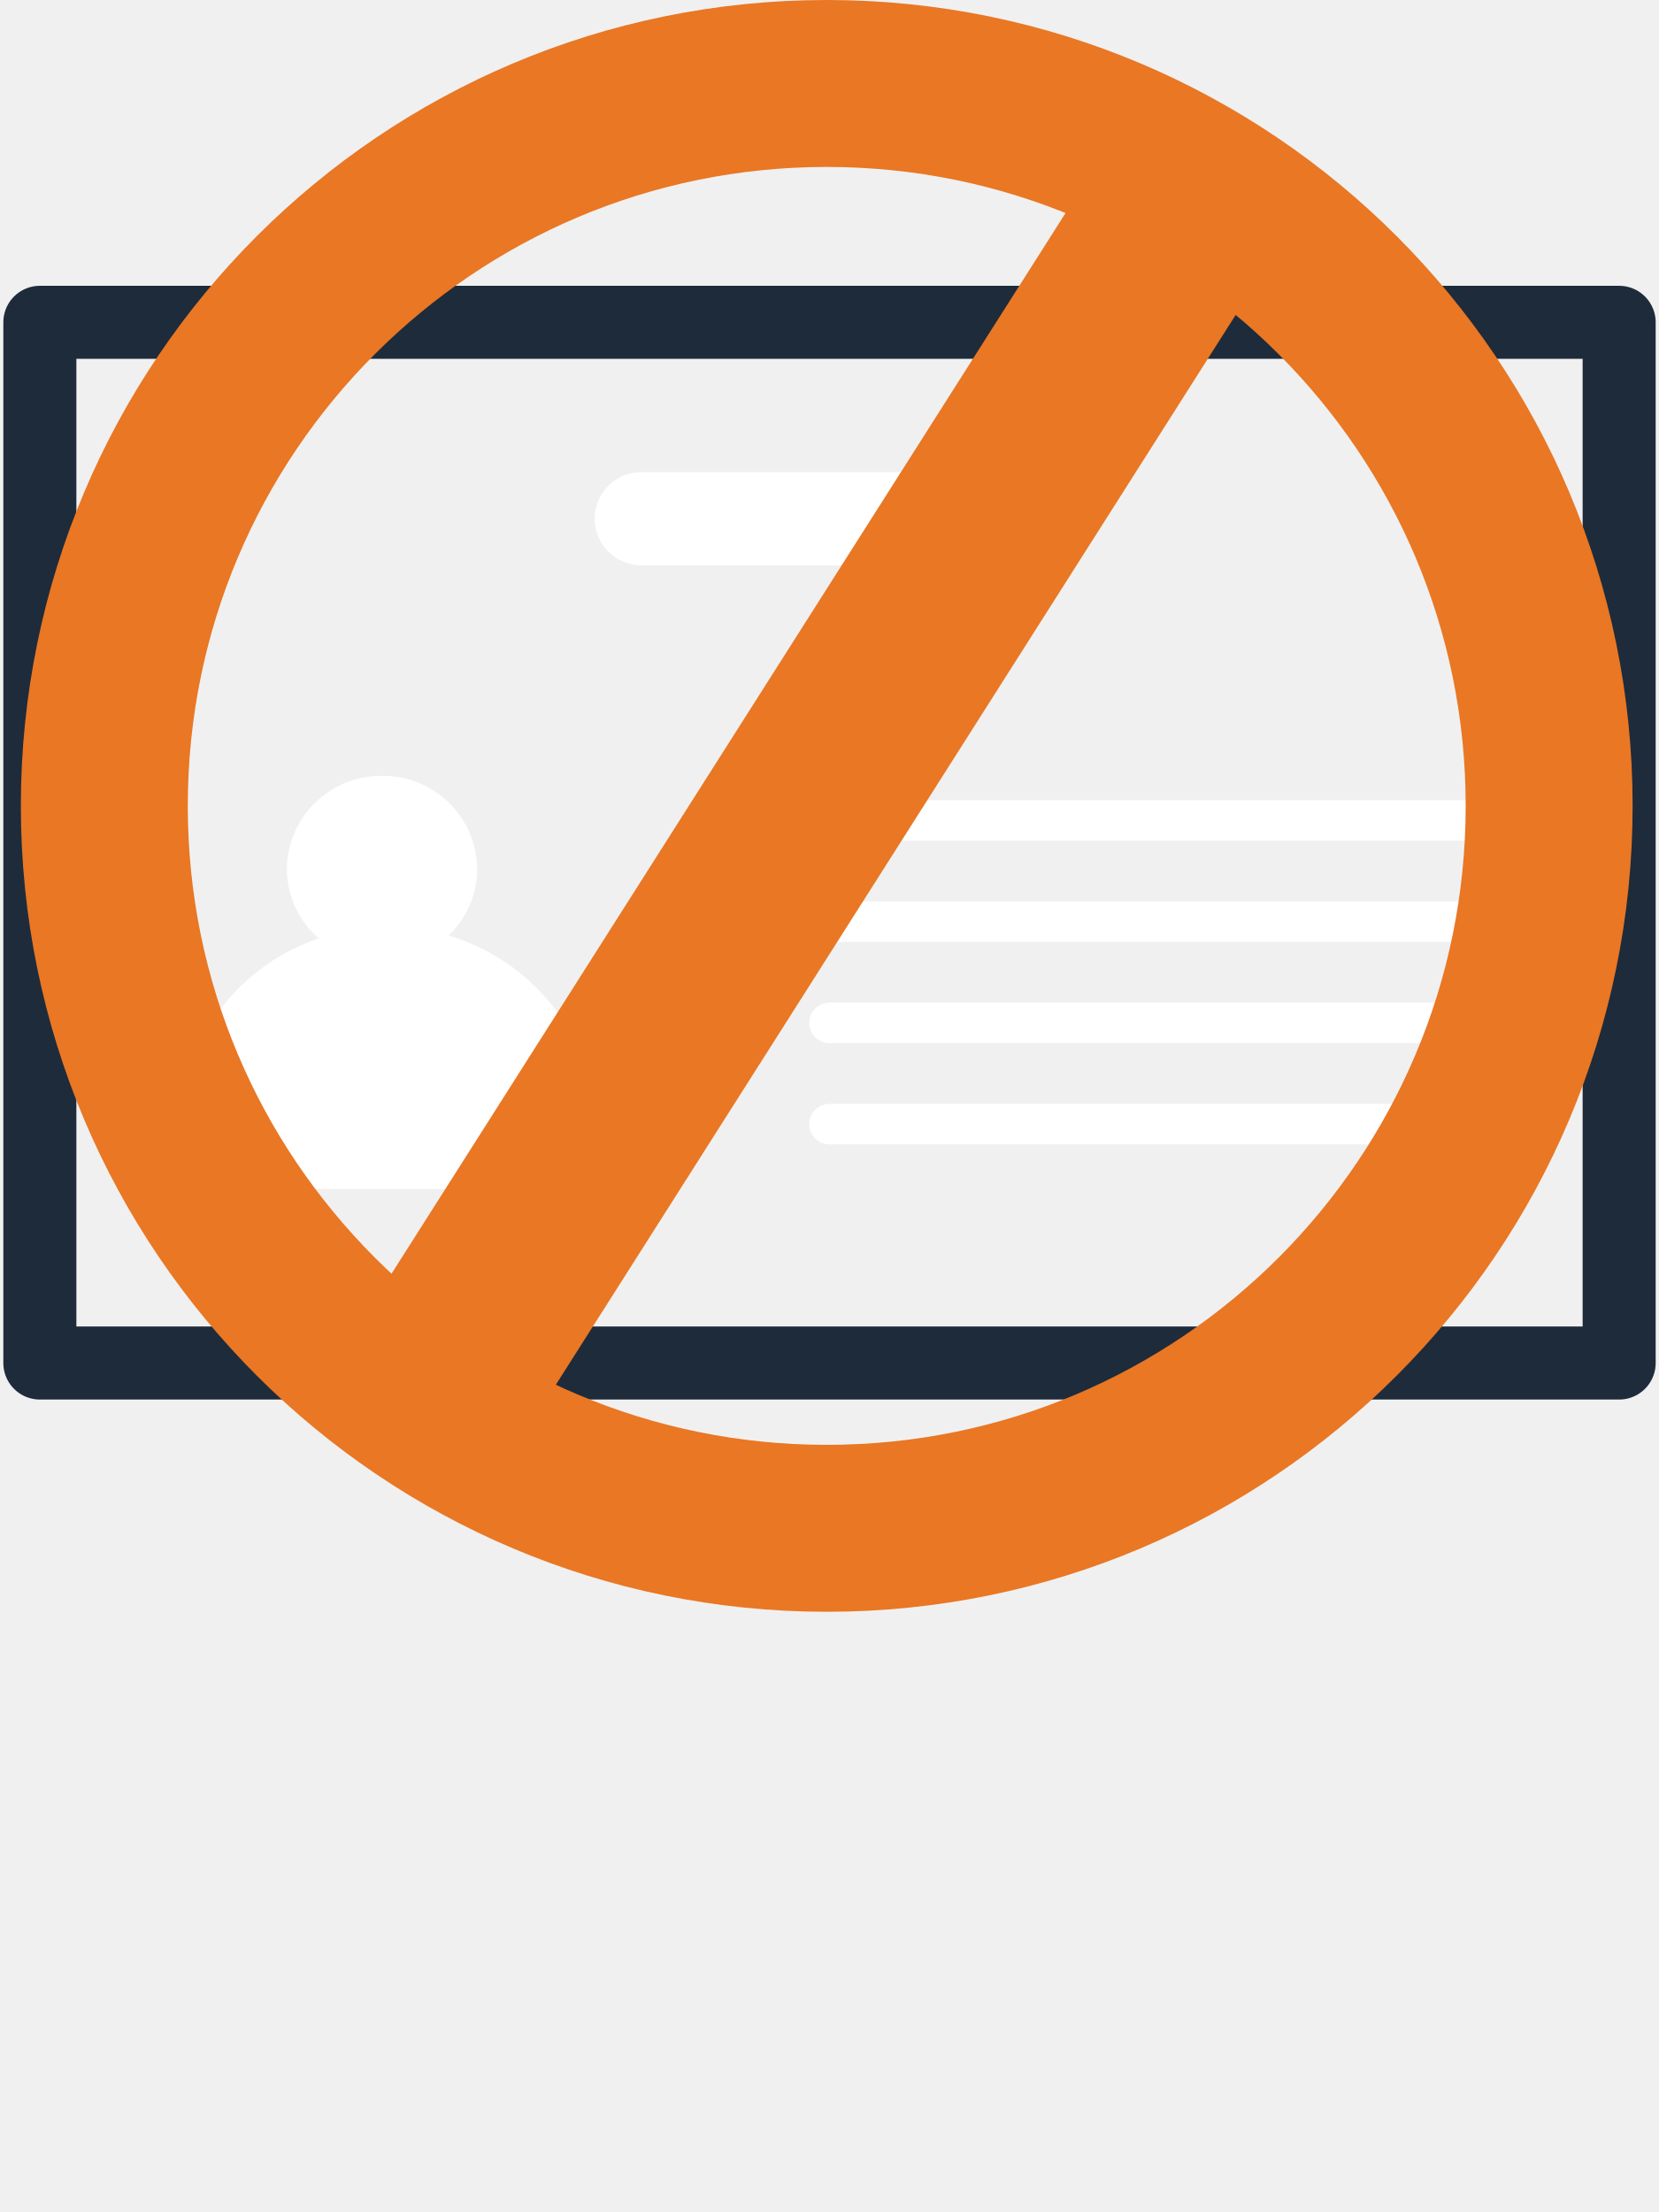
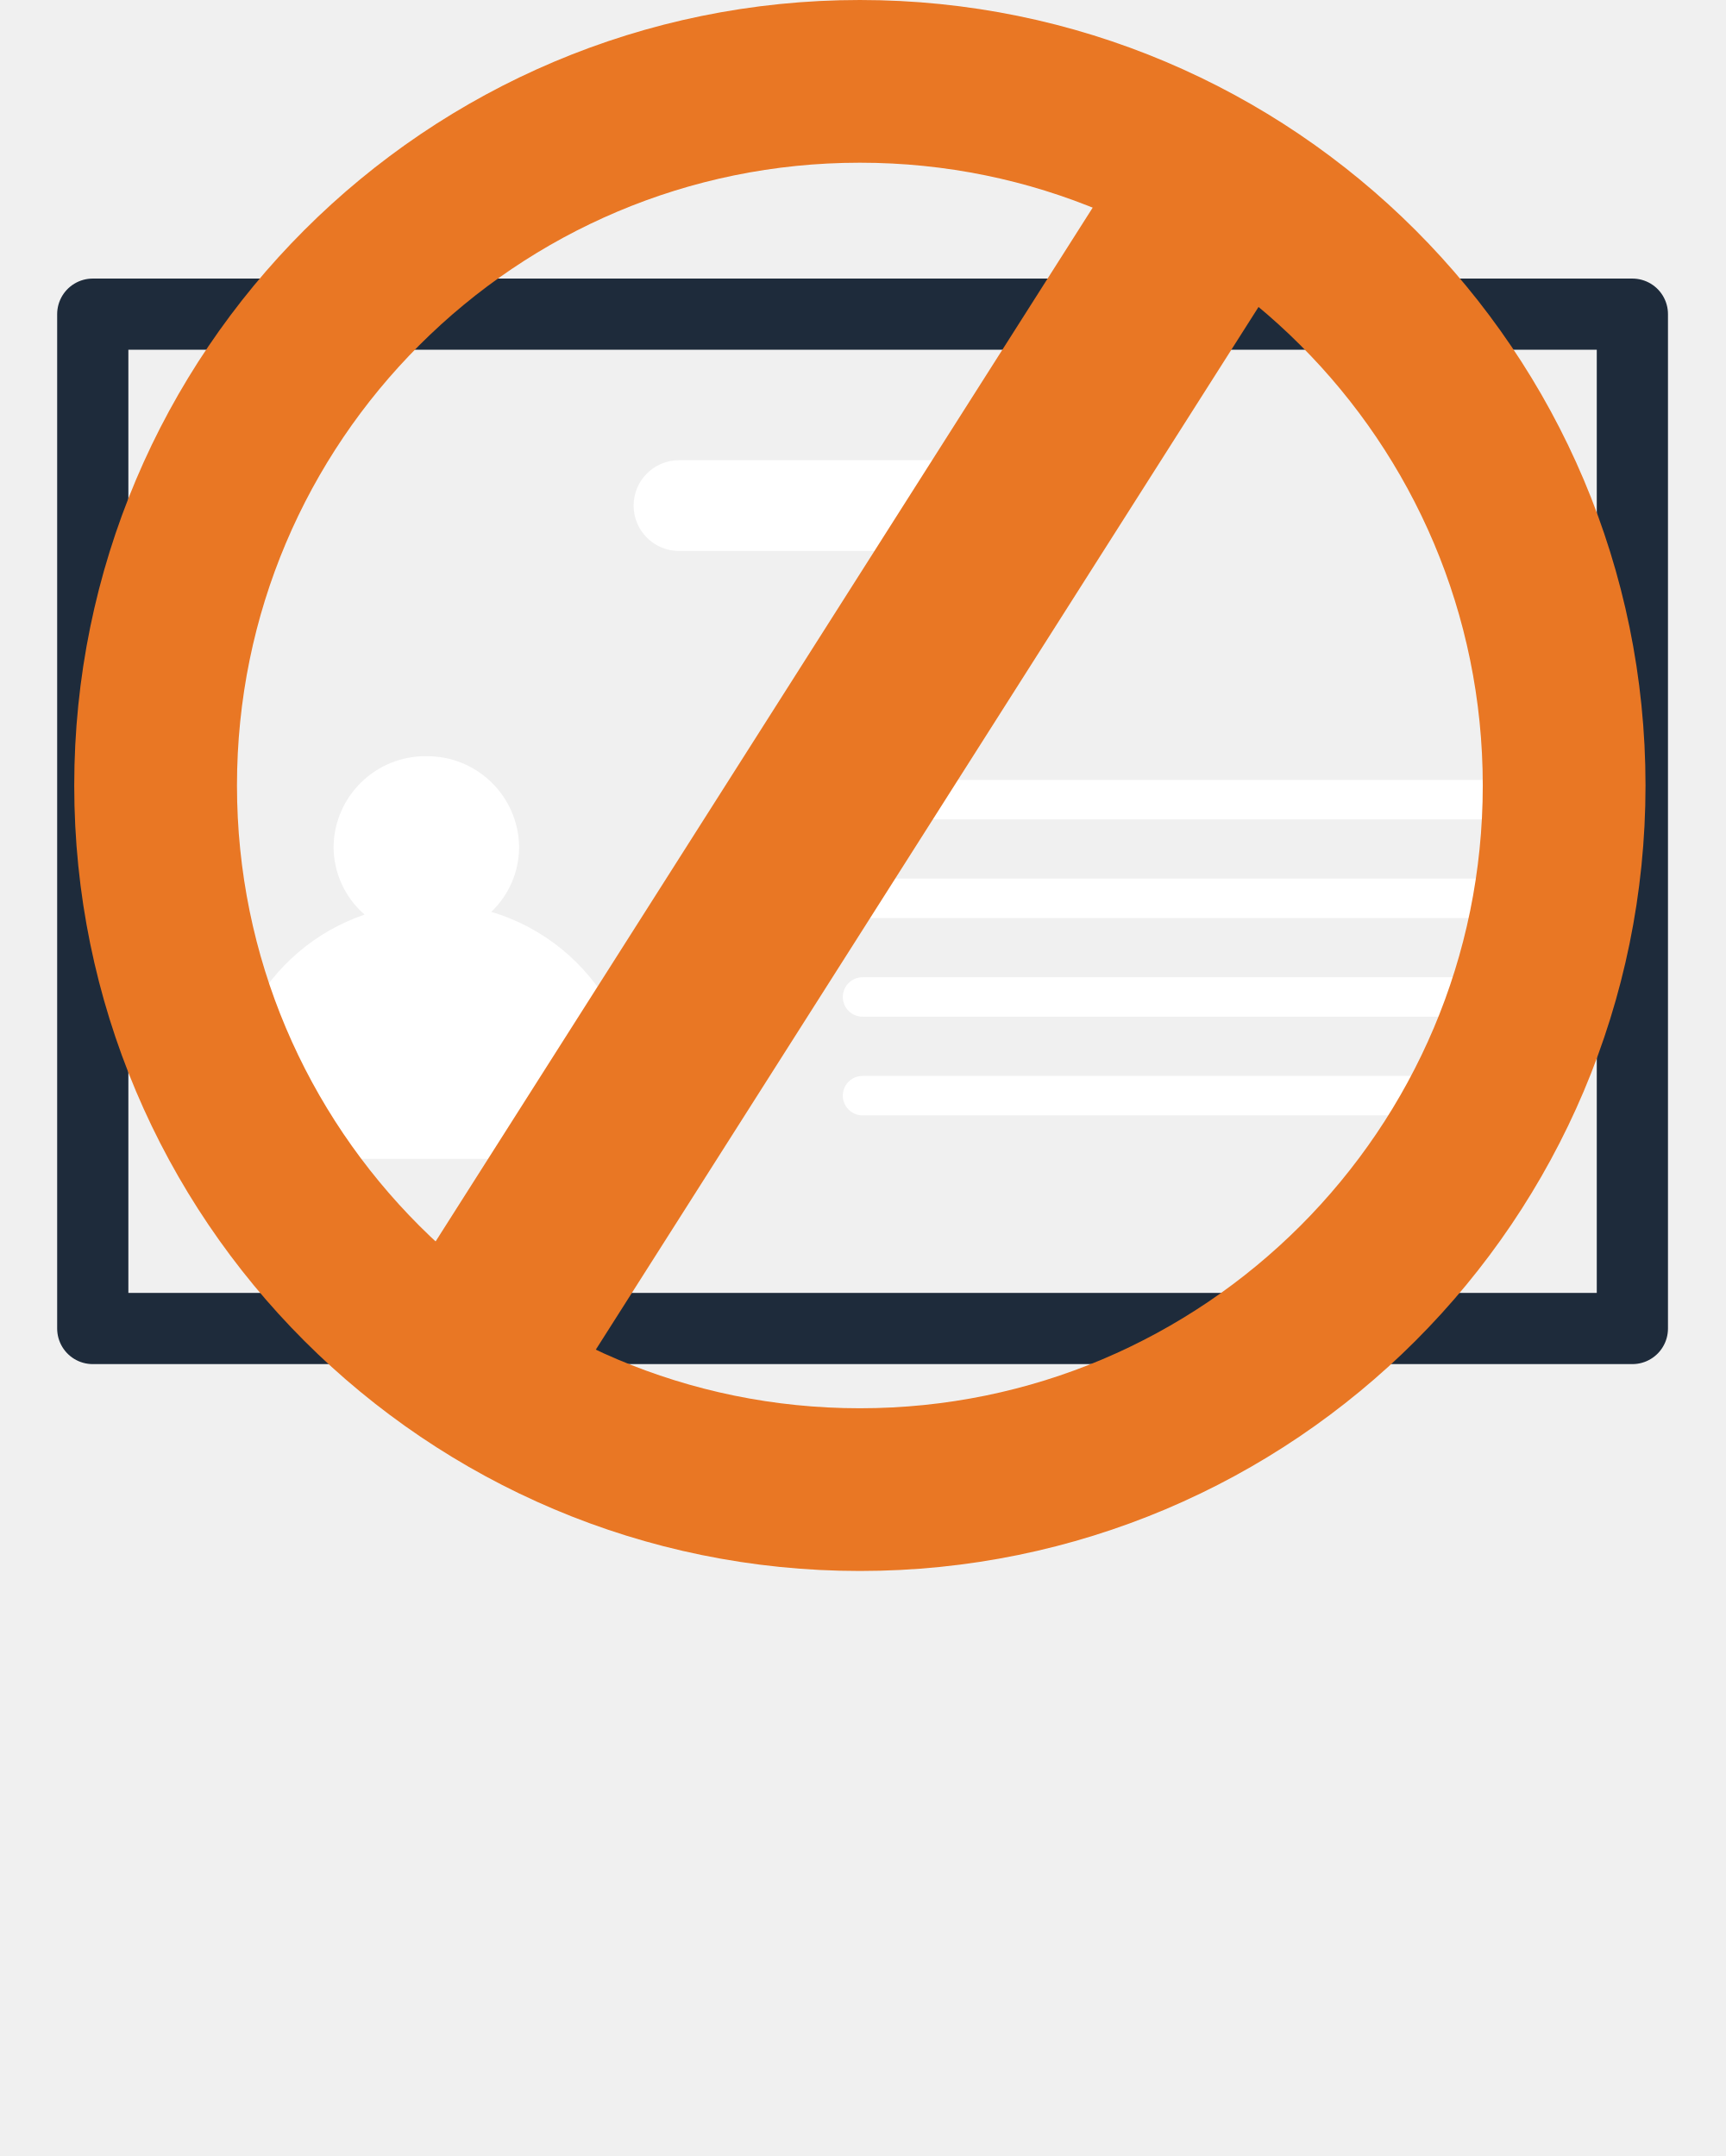
- <svg xmlns="http://www.w3.org/2000/svg" width="90" height="120" viewBox="0 0 158.364 212.005">
+ <svg xmlns="http://www.w3.org/2000/svg" width="120" height="150" viewBox="0 0 158.364 212.005">
  <g id="Component_177_1" data-name="Component 177 – 1" transform="translate(1.678)">
    <g id="map-2277029" transform="translate(1.822 30.892)">
      <rect id="Rectangle_395" data-name="Rectangle 395" width="151.364" height="99.744" fill="none" stroke="#1e2b3b" stroke-linecap="round" stroke-linejoin="round" stroke-width="7" />
      <rect id="Rectangle_396" data-name="Rectangle 396" width="45.021" height="8.926" rx="4.463" transform="translate(53.173 14.36)" fill="#fff" />
      <path id="Path_2852" data-name="Path 2852" d="M227.656,618.909a9.025,9.025,0,0,0-9.121,8.927,8.844,8.844,0,0,0,3.048,6.647A20,20,0,0,0,208.715,658.5H247.7a20.065,20.065,0,0,0-13.662-24.287,8.834,8.834,0,0,0,2.739-6.374,9.025,9.025,0,0,0-9.121-8.927Z" transform="translate(-194.86 -575.441)" fill="#fff" fill-rule="evenodd" />
      <rect id="Rectangle_397" data-name="Rectangle 397" width="68.307" height="3.881" rx="1.941" transform="translate(73.355 45.797)" fill="#fff" />
      <rect id="Rectangle_398" data-name="Rectangle 398" width="68.307" height="3.881" rx="1.941" transform="translate(73.355 55.499)" fill="#fff" />
      <rect id="Rectangle_399" data-name="Rectangle 399" width="68.307" height="3.881" rx="1.941" transform="translate(73.741 65.202)" fill="#fff" />
      <rect id="Rectangle_400" data-name="Rectangle 400" width="68.307" height="3.881" rx="1.941" transform="translate(73.741 74.904)" fill="#fff" />
    </g>
    <g id="Group_982" data-name="Group 982">
      <g id="Ellipse_86" data-name="Ellipse 86" fill="none" stroke="#e97724" stroke-width="16">
        <ellipse cx="77.239" cy="77.239" rx="77.239" ry="77.239" stroke="none" />
        <ellipse cx="77.239" cy="77.239" rx="69.239" ry="69.239" fill="none" />
      </g>
      <path id="Path_2807" data-name="Path 2807" d="M19315.426-1717.486l-73.043,114.943" transform="translate(-19201.367 1733.693)" fill="#e97724" stroke="#e97724" stroke-width="19" />
    </g>
  </g>
</svg>
